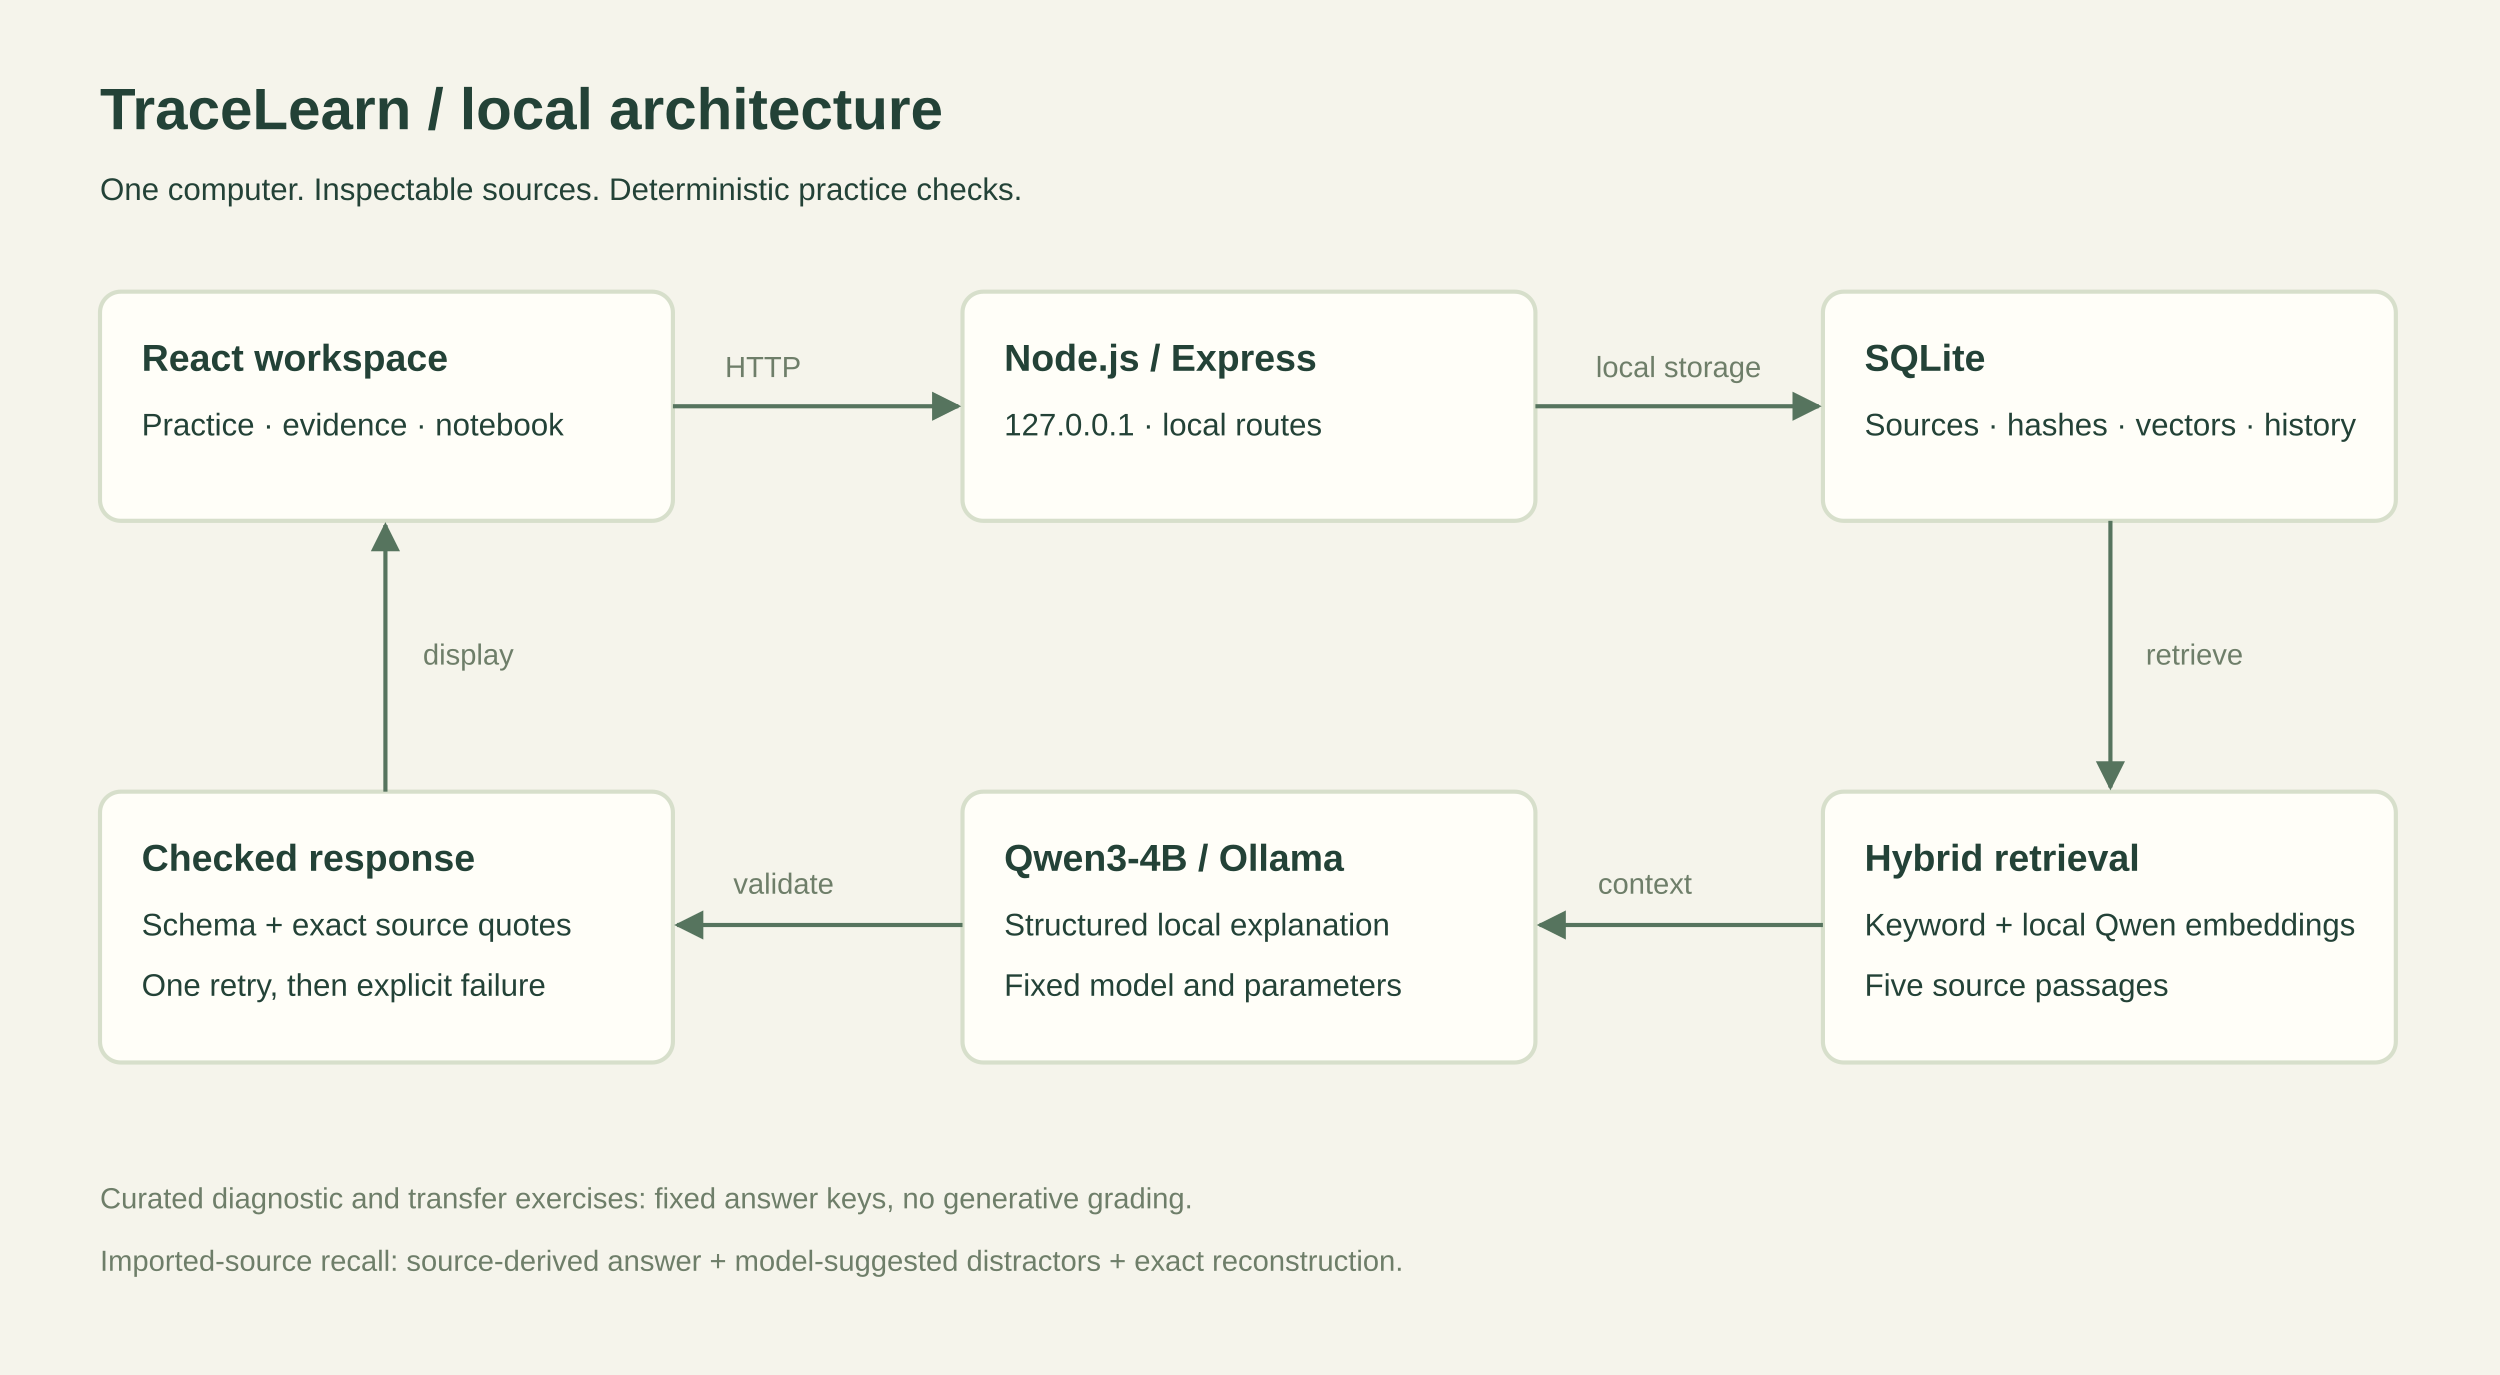
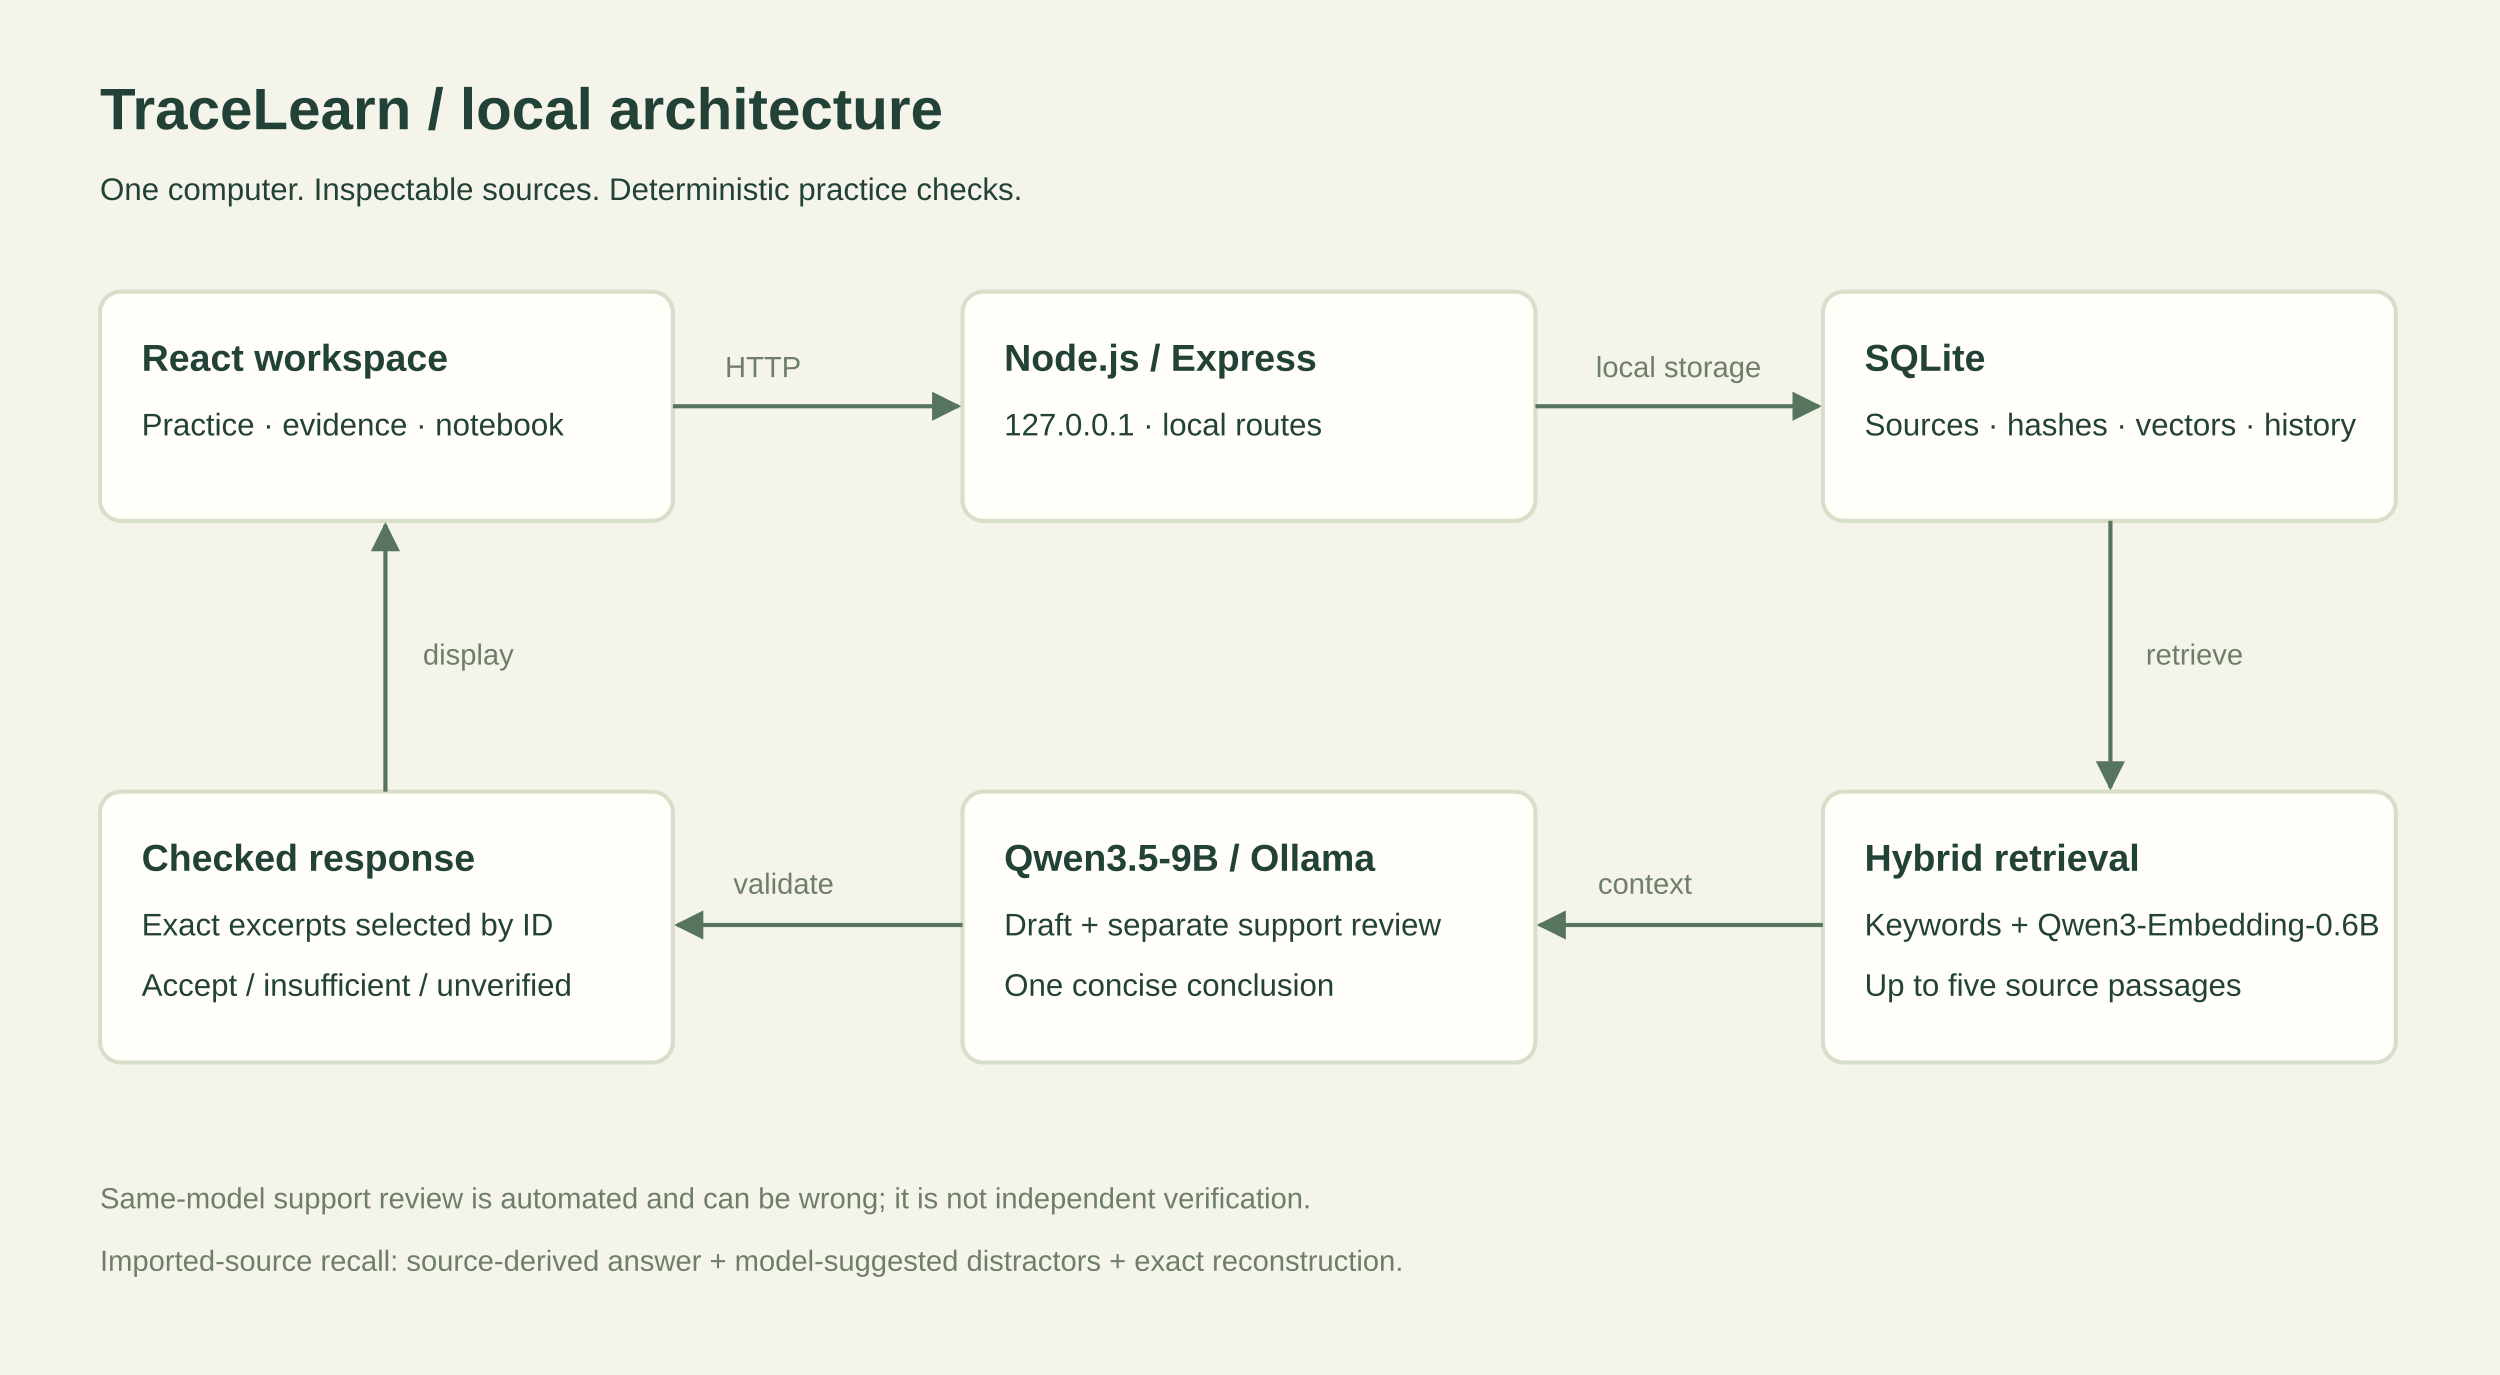
<svg xmlns="http://www.w3.org/2000/svg" width="1200" height="660" viewBox="0 0 1200 660">
  <defs>
    <marker id="arrow" viewBox="0 0 10 10" refX="9" refY="5" markerWidth="7" markerHeight="7" orient="auto-start-reverse">
      <path d="M0 0L10 5L0 10Z" fill="#56745e" />
    </marker>
  </defs>
  <rect width="1200" height="660" fill="#f5f4eb" />
  <g fill="#234237" font-family="Arial,sans-serif">
    <text x="48" y="62" font-size="28" font-weight="bold">TraceLearn / local architecture</text>
    <text x="48" y="96" font-size="15">One computer. Inspectable sources. Deterministic practice checks.</text>
  </g>
  <g stroke="#d7dfcb" fill="#fffef8" stroke-width="2">
    <rect x="48" y="140" width="275" height="110" rx="10" />
    <rect x="462" y="140" width="275" height="110" rx="10" />
    <rect x="875" y="140" width="275" height="110" rx="10" />
    <rect x="48" y="380" width="275" height="130" rx="10" />
    <rect x="462" y="380" width="275" height="130" rx="10" />
    <rect x="875" y="380" width="275" height="130" rx="10" />
  </g>
  <g fill="#234237" font-family="Arial,sans-serif" font-size="18">
    <text x="68" y="178" font-weight="bold">React workspace</text>
    <text x="68" y="209" font-size="15">Practice · evidence · notebook</text>
    <text x="482" y="178" font-weight="bold">Node.js / Express</text>
    <text x="482" y="209" font-size="15">127.0.0.1 · local routes</text>
    <text x="895" y="178" font-weight="bold">SQLite</text>
    <text x="895" y="209" font-size="15">Sources · hashes · vectors · history</text>
    <text x="68" y="418" font-weight="bold">Checked response</text>
-     <text x="68" y="449" font-size="15">Schema + exact source quotes</text>
-     <text x="68" y="478" font-size="15">One retry, then explicit failure</text>
-     <text x="482" y="418" font-weight="bold">Qwen3-4B / Ollama</text>
-     <text x="482" y="449" font-size="15">Structured local explanation</text>
-     <text x="482" y="478" font-size="15">Fixed model and parameters</text>
+     <text x="68" y="449" font-size="15">Exact excerpts selected by ID</text>
+     <text x="68" y="478" font-size="15">Accept / insufficient / unverified</text>
+     <text x="482" y="418" font-weight="bold">Qwen3.5-9B / Ollama</text>
+     <text x="482" y="449" font-size="15">Draft + separate support review</text>
+     <text x="482" y="478" font-size="15">One concise conclusion</text>
    <text x="895" y="418" font-weight="bold">Hybrid retrieval</text>
-     <text x="895" y="449" font-size="15">Keyword + local Qwen embeddings</text>
-     <text x="895" y="478" font-size="15">Five source passages</text>
+     <text x="895" y="449" font-size="15">Keywords + Qwen3-Embedding-0.6B</text>
+     <text x="895" y="478" font-size="15">Up to five source passages</text>
  </g>
  <g stroke="#56745e" stroke-width="2" fill="none" marker-end="url(#arrow)">
    <path d="M323 195H460" />
    <path d="M737 195H873" />
    <path d="M1013 250V378" />
    <path d="M875 444H739" />
    <path d="M462 444H325" />
    <path d="M185 380V252" />
  </g>
  <g fill="#6e7e69" font-family="Arial,sans-serif" font-size="14">
    <text x="348" y="181">HTTP</text>
    <text x="766" y="181">local storage</text>
    <text x="1030" y="319">retrieve</text>
    <text x="767" y="429">context</text>
    <text x="352" y="429">validate</text>
    <text x="203" y="319">display</text>
-     <text x="48" y="580">Curated diagnostic and transfer exercises: fixed answer keys, no generative grading.</text>
+     <text x="48" y="580">Same-model support review is automated and can be wrong; it is not independent verification.</text>
    <text x="48" y="610">Imported-source recall: source-derived answer + model-suggested distractors + exact reconstruction.</text>
  </g>
</svg>
